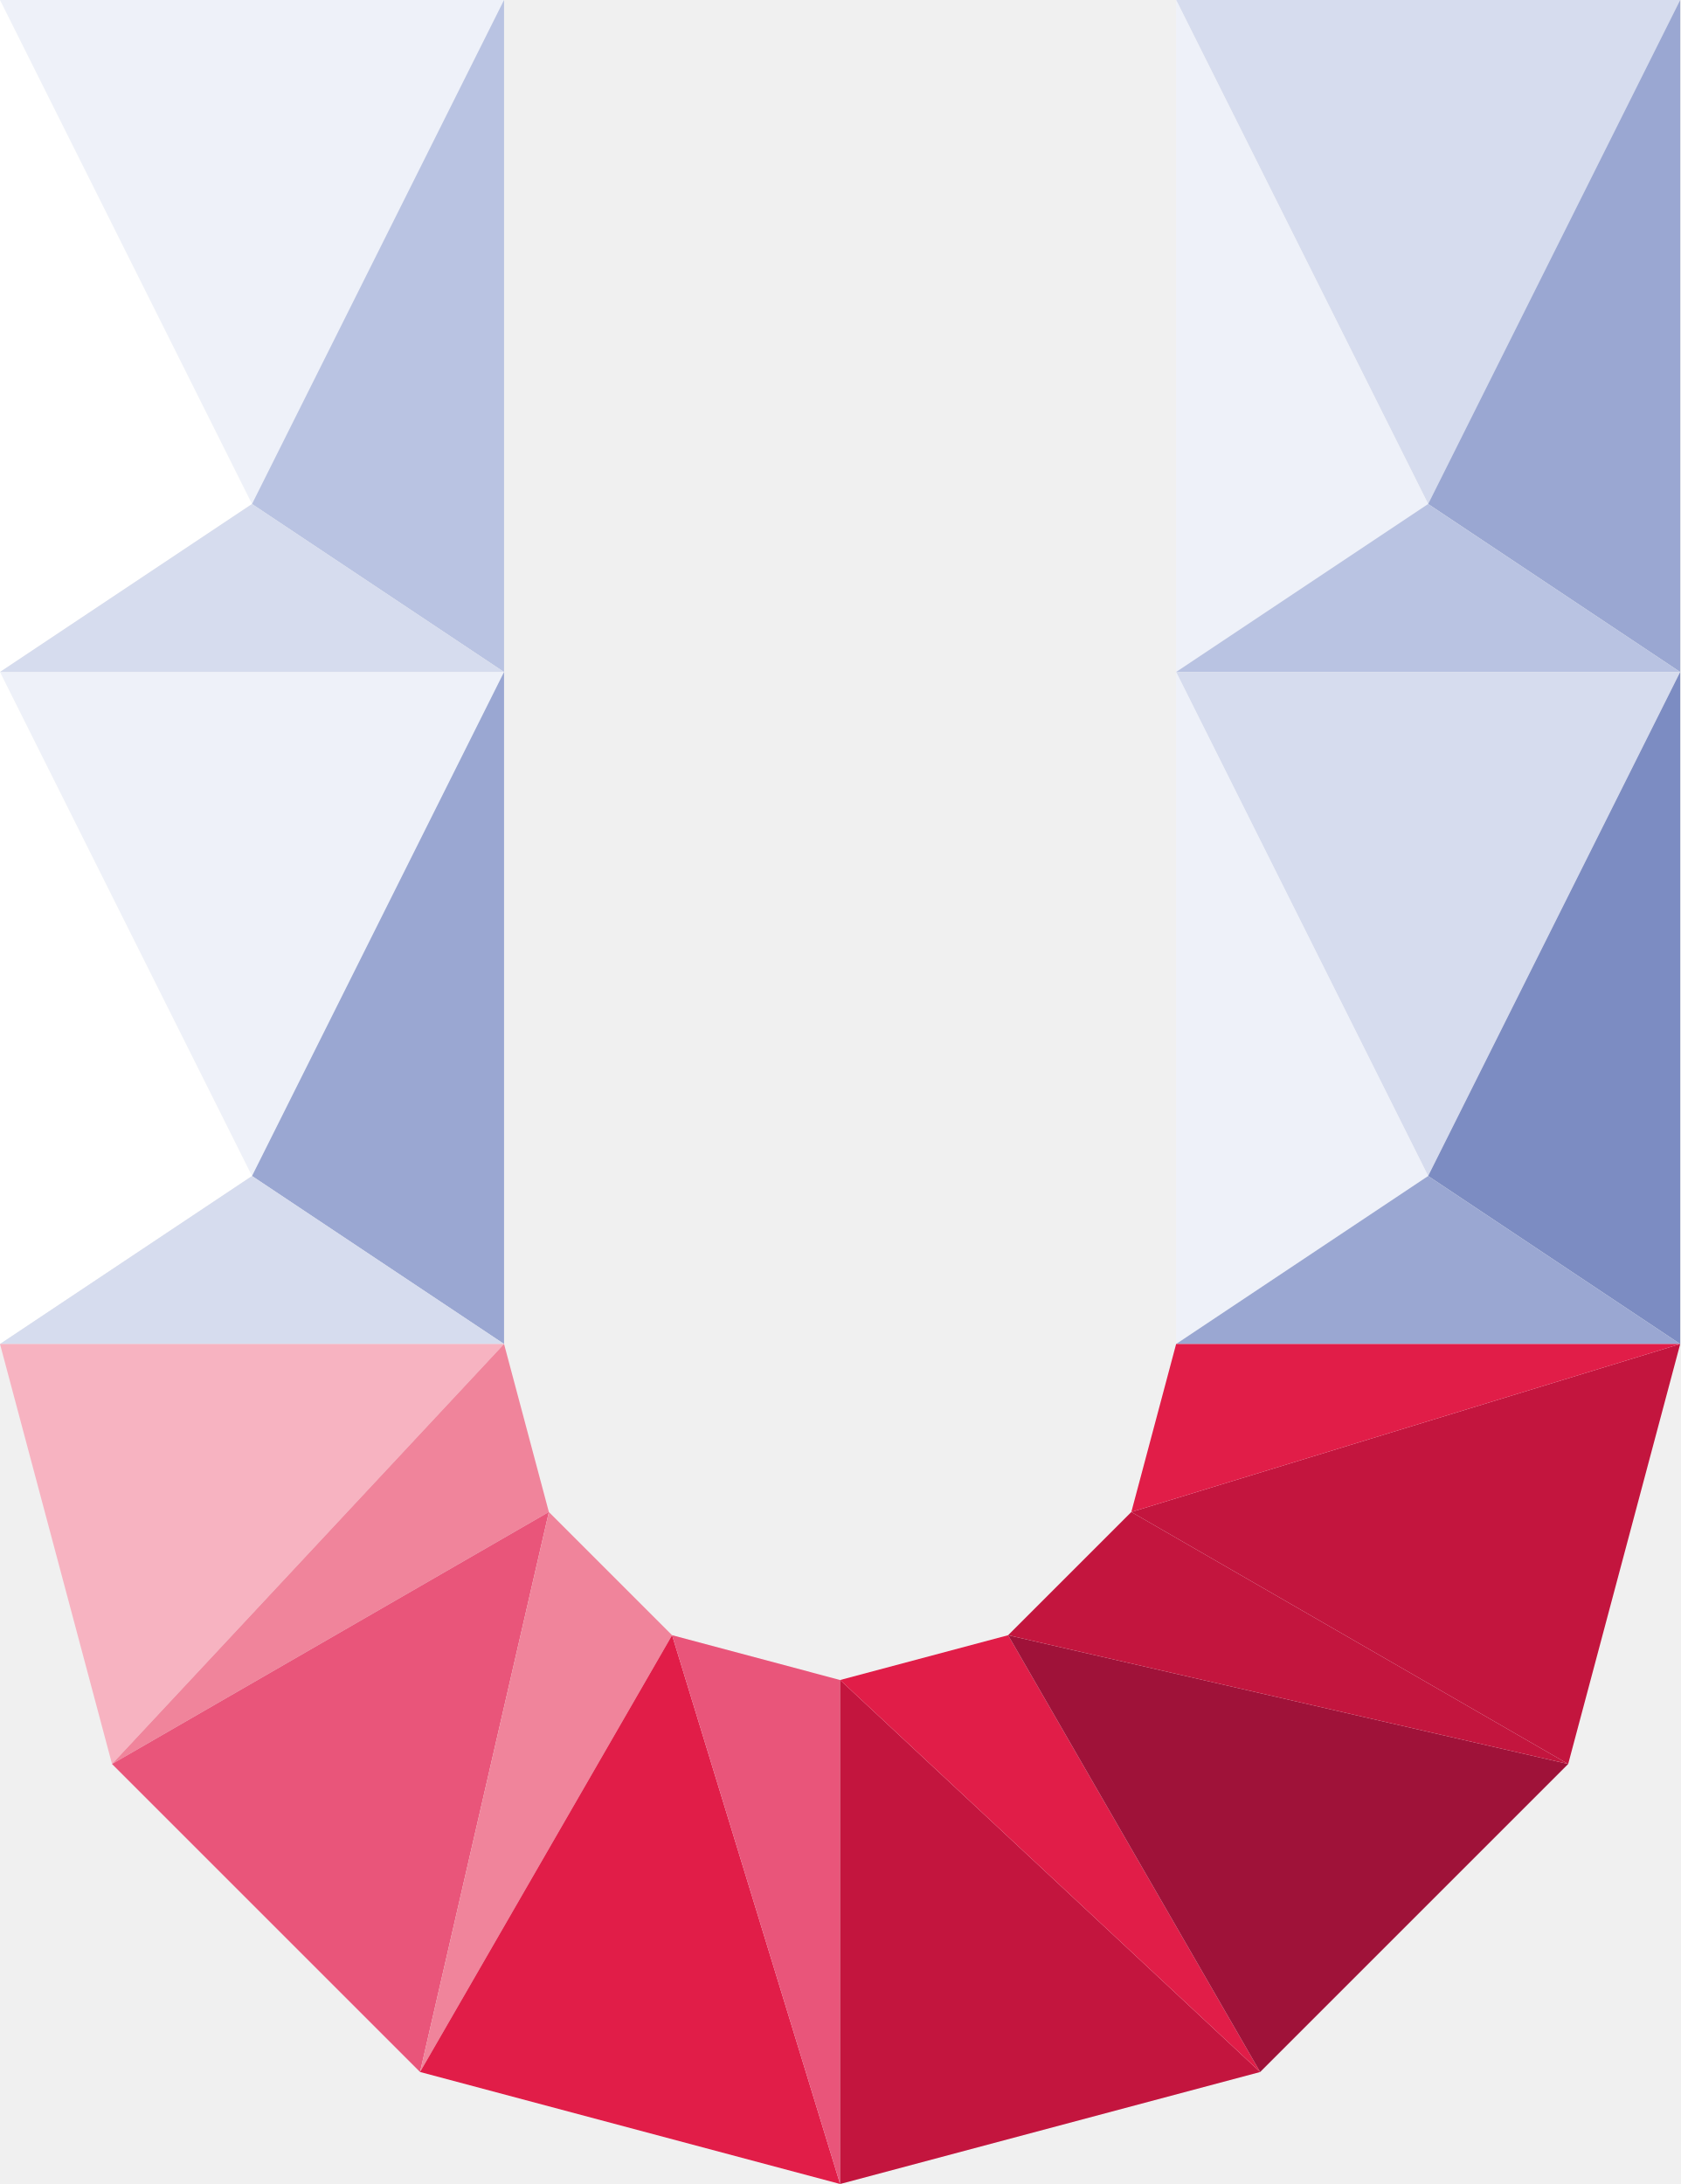
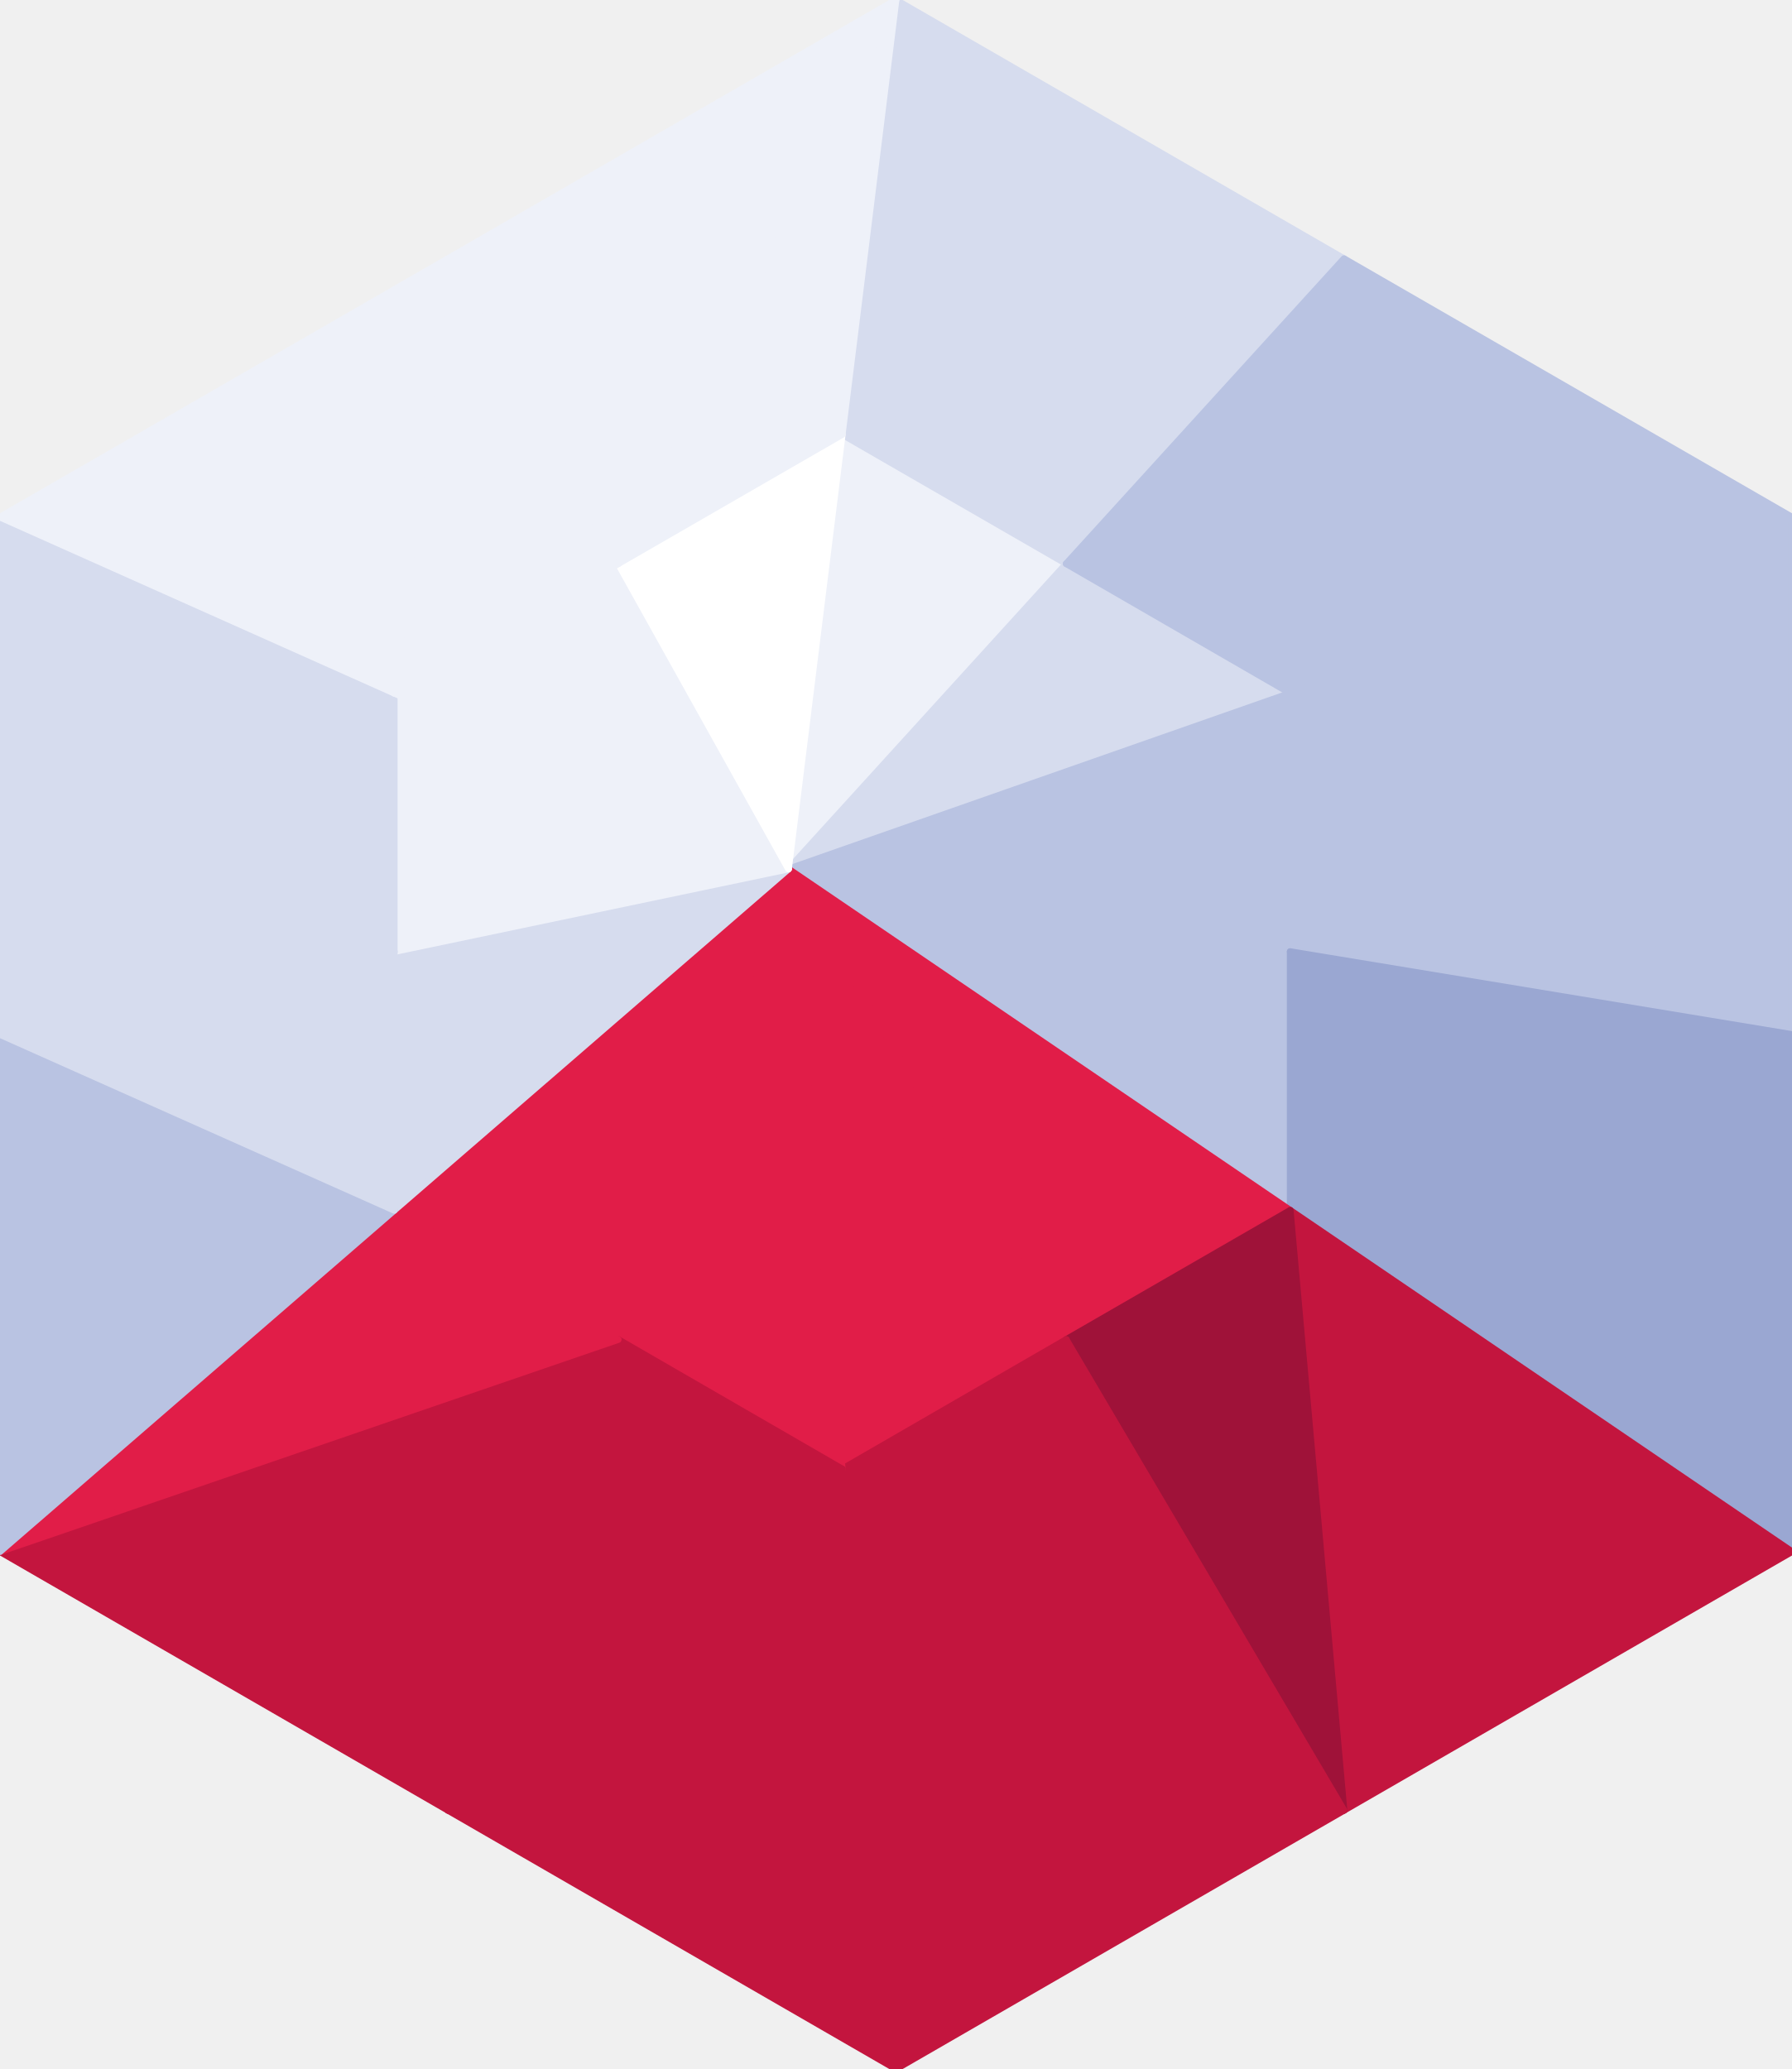
- <svg xmlns="http://www.w3.org/2000/svg" viewBox="0 0 60 78" role="img" aria-label="grupowe.pro">
-   <g transform="translate(-10 -8) scale(1)">
-     <polygon points="10,8 28,8 19,26" fill="#EEF1F9" />
-     <polygon points="10,8 19,26 10,32" fill="#FFFFFF" />
-     <polygon points="28,8 19,26 28,32" fill="#B9C3E2" />
-     <polygon points="10,32 19,26 28,32" fill="#D6DCEE" />
-     <polygon points="10,32 28,32 19,50" fill="#EEF1F9" />
-     <polygon points="10,32 19,50 10,56" fill="#FFFFFF" />
-     <polygon points="28,32 19,50 28,56" fill="#9AA7D2" />
-     <polygon points="10,56 19,50 28,56" fill="#D6DCEE" />
-     <polygon points="52,8 70,8 61,26" fill="#D6DCEE" />
-     <polygon points="52,8 61,26 52,32" fill="#EEF1F9" />
-     <polygon points="70,8 61,26 70,32" fill="#9AA7D2" />
-     <polygon points="52,32 61,26 70,32" fill="#B9C3E2" />
-     <polygon points="52,32 70,32 61,50" fill="#D6DCEE" />
-     <polygon points="52,32 61,50 52,56" fill="#EEF1F9" />
-     <polygon points="70,32 61,50 70,56" fill="#7C8CC2" />
-     <polygon points="52,56 61,50 70,56" fill="#9AA7D2" />
-     <polygon points="10,56 14,71 28,56" fill="#F7B3C1" />
-     <polygon points="14,71 29.6,62 28,56" fill="#F0849B" />
-     <polygon points="14,71 25,82 29.6,62" fill="#E9557A" />
-     <polygon points="25,82 34,66.4 29.6,62" fill="#F0849B" />
-     <polygon points="25,82 40,86 34,66.4" fill="#E11D48" />
-     <polygon points="40,86 40,68 34,66.4" fill="#E9557A" />
-     <polygon points="40,86 55,82 40,68" fill="#C3153E" />
-     <polygon points="55,82 46,66.4 40,68" fill="#E11D48" />
-     <polygon points="55,82 66,71 46,66.4" fill="#9F1239" />
-     <polygon points="66,71 50.4,62 46,66.4" fill="#C3153E" />
-     <polygon points="66,71 70,56 50.4,62" fill="#C3153E" />
-     <polygon points="70,56 52,56 50.4,62" fill="#E11D48" />
-   </g>
+ <svg xmlns="http://www.w3.org/2000/svg" viewBox="0 0 80.00 92.38" role="img" aria-label="grupowe.pro">
+   <polygon points="35.20,38.80 37.60,19.40 47.60,25.17" fill="#EEF1F9" stroke="#EEF1F9" stroke-width="0.3" stroke-linejoin="round" />
+   <polygon points="35.20,38.80 47.60,25.17 57.60,30.95" fill="#D6DCEE" stroke="#D6DCEE" stroke-width="0.3" stroke-linejoin="round" />
+   <polygon points="37.60,19.40 40.00,0.00 60.00,11.55" fill="#D6DCEE" stroke="#D6DCEE" stroke-width="0.3" stroke-linejoin="round" />
+   <polygon points="37.60,19.40 60.00,11.55 47.60,25.17" fill="#D6DCEE" stroke="#D6DCEE" stroke-width="0.3" stroke-linejoin="round" />
+   <polygon points="47.60,25.17 60.00,11.55 80.00,23.09" fill="#B9C3E2" stroke="#B9C3E2" stroke-width="0.3" stroke-linejoin="round" />
+   <polygon points="47.60,25.17 80.00,23.09 57.60,30.95" fill="#B9C3E2" stroke="#B9C3E2" stroke-width="0.3" stroke-linejoin="round" />
+   <polygon points="35.20,38.80 57.60,30.95 57.60,42.49" fill="#B9C3E2" stroke="#B9C3E2" stroke-width="0.3" stroke-linejoin="round" />
+   <polygon points="35.20,38.80 57.60,42.49 57.60,54.04" fill="#B9C3E2" stroke="#B9C3E2" stroke-width="0.3" stroke-linejoin="round" />
+   <polygon points="57.60,30.95 80.00,23.09 80.00,46.19" fill="#B9C3E2" stroke="#B9C3E2" stroke-width="0.3" stroke-linejoin="round" />
+   <polygon points="57.60,30.95 80.00,46.19 57.60,42.49" fill="#B9C3E2" stroke="#B9C3E2" stroke-width="0.3" stroke-linejoin="round" />
+   <polygon points="57.60,42.49 80.00,46.19 80.00,69.28" fill="#9AA7D2" stroke="#9AA7D2" stroke-width="0.3" stroke-linejoin="round" />
+   <polygon points="57.60,42.49 80.00,69.28 57.60,54.04" fill="#9AA7D2" stroke="#9AA7D2" stroke-width="0.3" stroke-linejoin="round" />
+   <polygon points="35.20,38.80 57.60,54.04 47.60,59.81" fill="#E11D48" stroke="#E11D48" stroke-width="0.3" stroke-linejoin="round" />
+   <polygon points="35.20,38.80 47.60,59.81 37.60,65.59" fill="#E11D48" stroke="#E11D48" stroke-width="0.3" stroke-linejoin="round" />
+   <polygon points="57.60,54.04 80.00,69.28 60.00,80.83" fill="#C3153E" stroke="#C3153E" stroke-width="0.3" stroke-linejoin="round" />
+   <polygon points="57.60,54.04 60.00,80.83 47.60,59.81" fill="#9F1239" stroke="#9F1239" stroke-width="0.3" stroke-linejoin="round" />
+   <polygon points="47.60,59.81 60.00,80.83 40.00,92.38" fill="#C3153E" stroke="#C3153E" stroke-width="0.3" stroke-linejoin="round" />
+   <polygon points="47.60,59.81 40.00,92.38 37.60,65.59" fill="#C3153E" stroke="#C3153E" stroke-width="0.3" stroke-linejoin="round" />
+   <polygon points="35.20,38.80 37.60,65.59 27.60,59.81" fill="#E11D48" stroke="#E11D48" stroke-width="0.3" stroke-linejoin="round" />
+   <polygon points="35.20,38.80 27.60,59.81 17.60,54.04" fill="#E11D48" stroke="#E11D48" stroke-width="0.3" stroke-linejoin="round" />
+   <polygon points="37.60,65.59 40.00,92.38 20.00,80.83" fill="#C3153E" stroke="#C3153E" stroke-width="0.3" stroke-linejoin="round" />
+   <polygon points="37.60,65.59 20.00,80.83 27.60,59.81" fill="#C3153E" stroke="#C3153E" stroke-width="0.3" stroke-linejoin="round" />
+   <polygon points="27.60,59.81 20.00,80.83 0.00,69.28" fill="#C3153E" stroke="#C3153E" stroke-width="0.3" stroke-linejoin="round" />
+   <polygon points="27.60,59.81 0.00,69.28 17.60,54.04" fill="#E11D48" stroke="#E11D48" stroke-width="0.3" stroke-linejoin="round" />
+   <polygon points="35.20,38.80 17.60,54.04 17.60,42.49" fill="#D6DCEE" stroke="#D6DCEE" stroke-width="0.3" stroke-linejoin="round" />
+   <polygon points="35.20,38.80 17.60,42.49 17.60,30.95" fill="#EEF1F9" stroke="#EEF1F9" stroke-width="0.3" stroke-linejoin="round" />
+   <polygon points="17.60,54.04 0.00,69.28 0.00,46.19" fill="#B9C3E2" stroke="#B9C3E2" stroke-width="0.3" stroke-linejoin="round" />
+   <polygon points="17.60,54.04 0.00,46.19 17.60,42.49" fill="#D6DCEE" stroke="#D6DCEE" stroke-width="0.3" stroke-linejoin="round" />
+   <polygon points="17.60,42.49 0.00,46.19 0.00,23.09" fill="#D6DCEE" stroke="#D6DCEE" stroke-width="0.3" stroke-linejoin="round" />
+   <polygon points="17.60,42.49 0.00,23.09 17.60,30.95" fill="#D6DCEE" stroke="#D6DCEE" stroke-width="0.3" stroke-linejoin="round" />
+   <polygon points="35.20,38.80 17.60,30.95 27.60,25.17" fill="#EEF1F9" stroke="#EEF1F9" stroke-width="0.3" stroke-linejoin="round" />
+   <polygon points="35.20,38.80 27.60,25.17 37.60,19.40" fill="#FFFFFF" stroke="#FFFFFF" stroke-width="0.3" stroke-linejoin="round" />
+   <polygon points="17.60,30.95 0.00,23.09 20.00,11.55" fill="#EEF1F9" stroke="#EEF1F9" stroke-width="0.3" stroke-linejoin="round" />
+   <polygon points="17.60,30.95 20.00,11.55 27.60,25.17" fill="#EEF1F9" stroke="#EEF1F9" stroke-width="0.3" stroke-linejoin="round" />
+   <polygon points="27.60,25.17 20.00,11.55 40.00,0.00" fill="#EEF1F9" stroke="#EEF1F9" stroke-width="0.3" stroke-linejoin="round" />
+   <polygon points="27.60,25.17 40.00,0.00 37.60,19.40" fill="#EEF1F9" stroke="#EEF1F9" stroke-width="0.3" stroke-linejoin="round" />
</svg>
